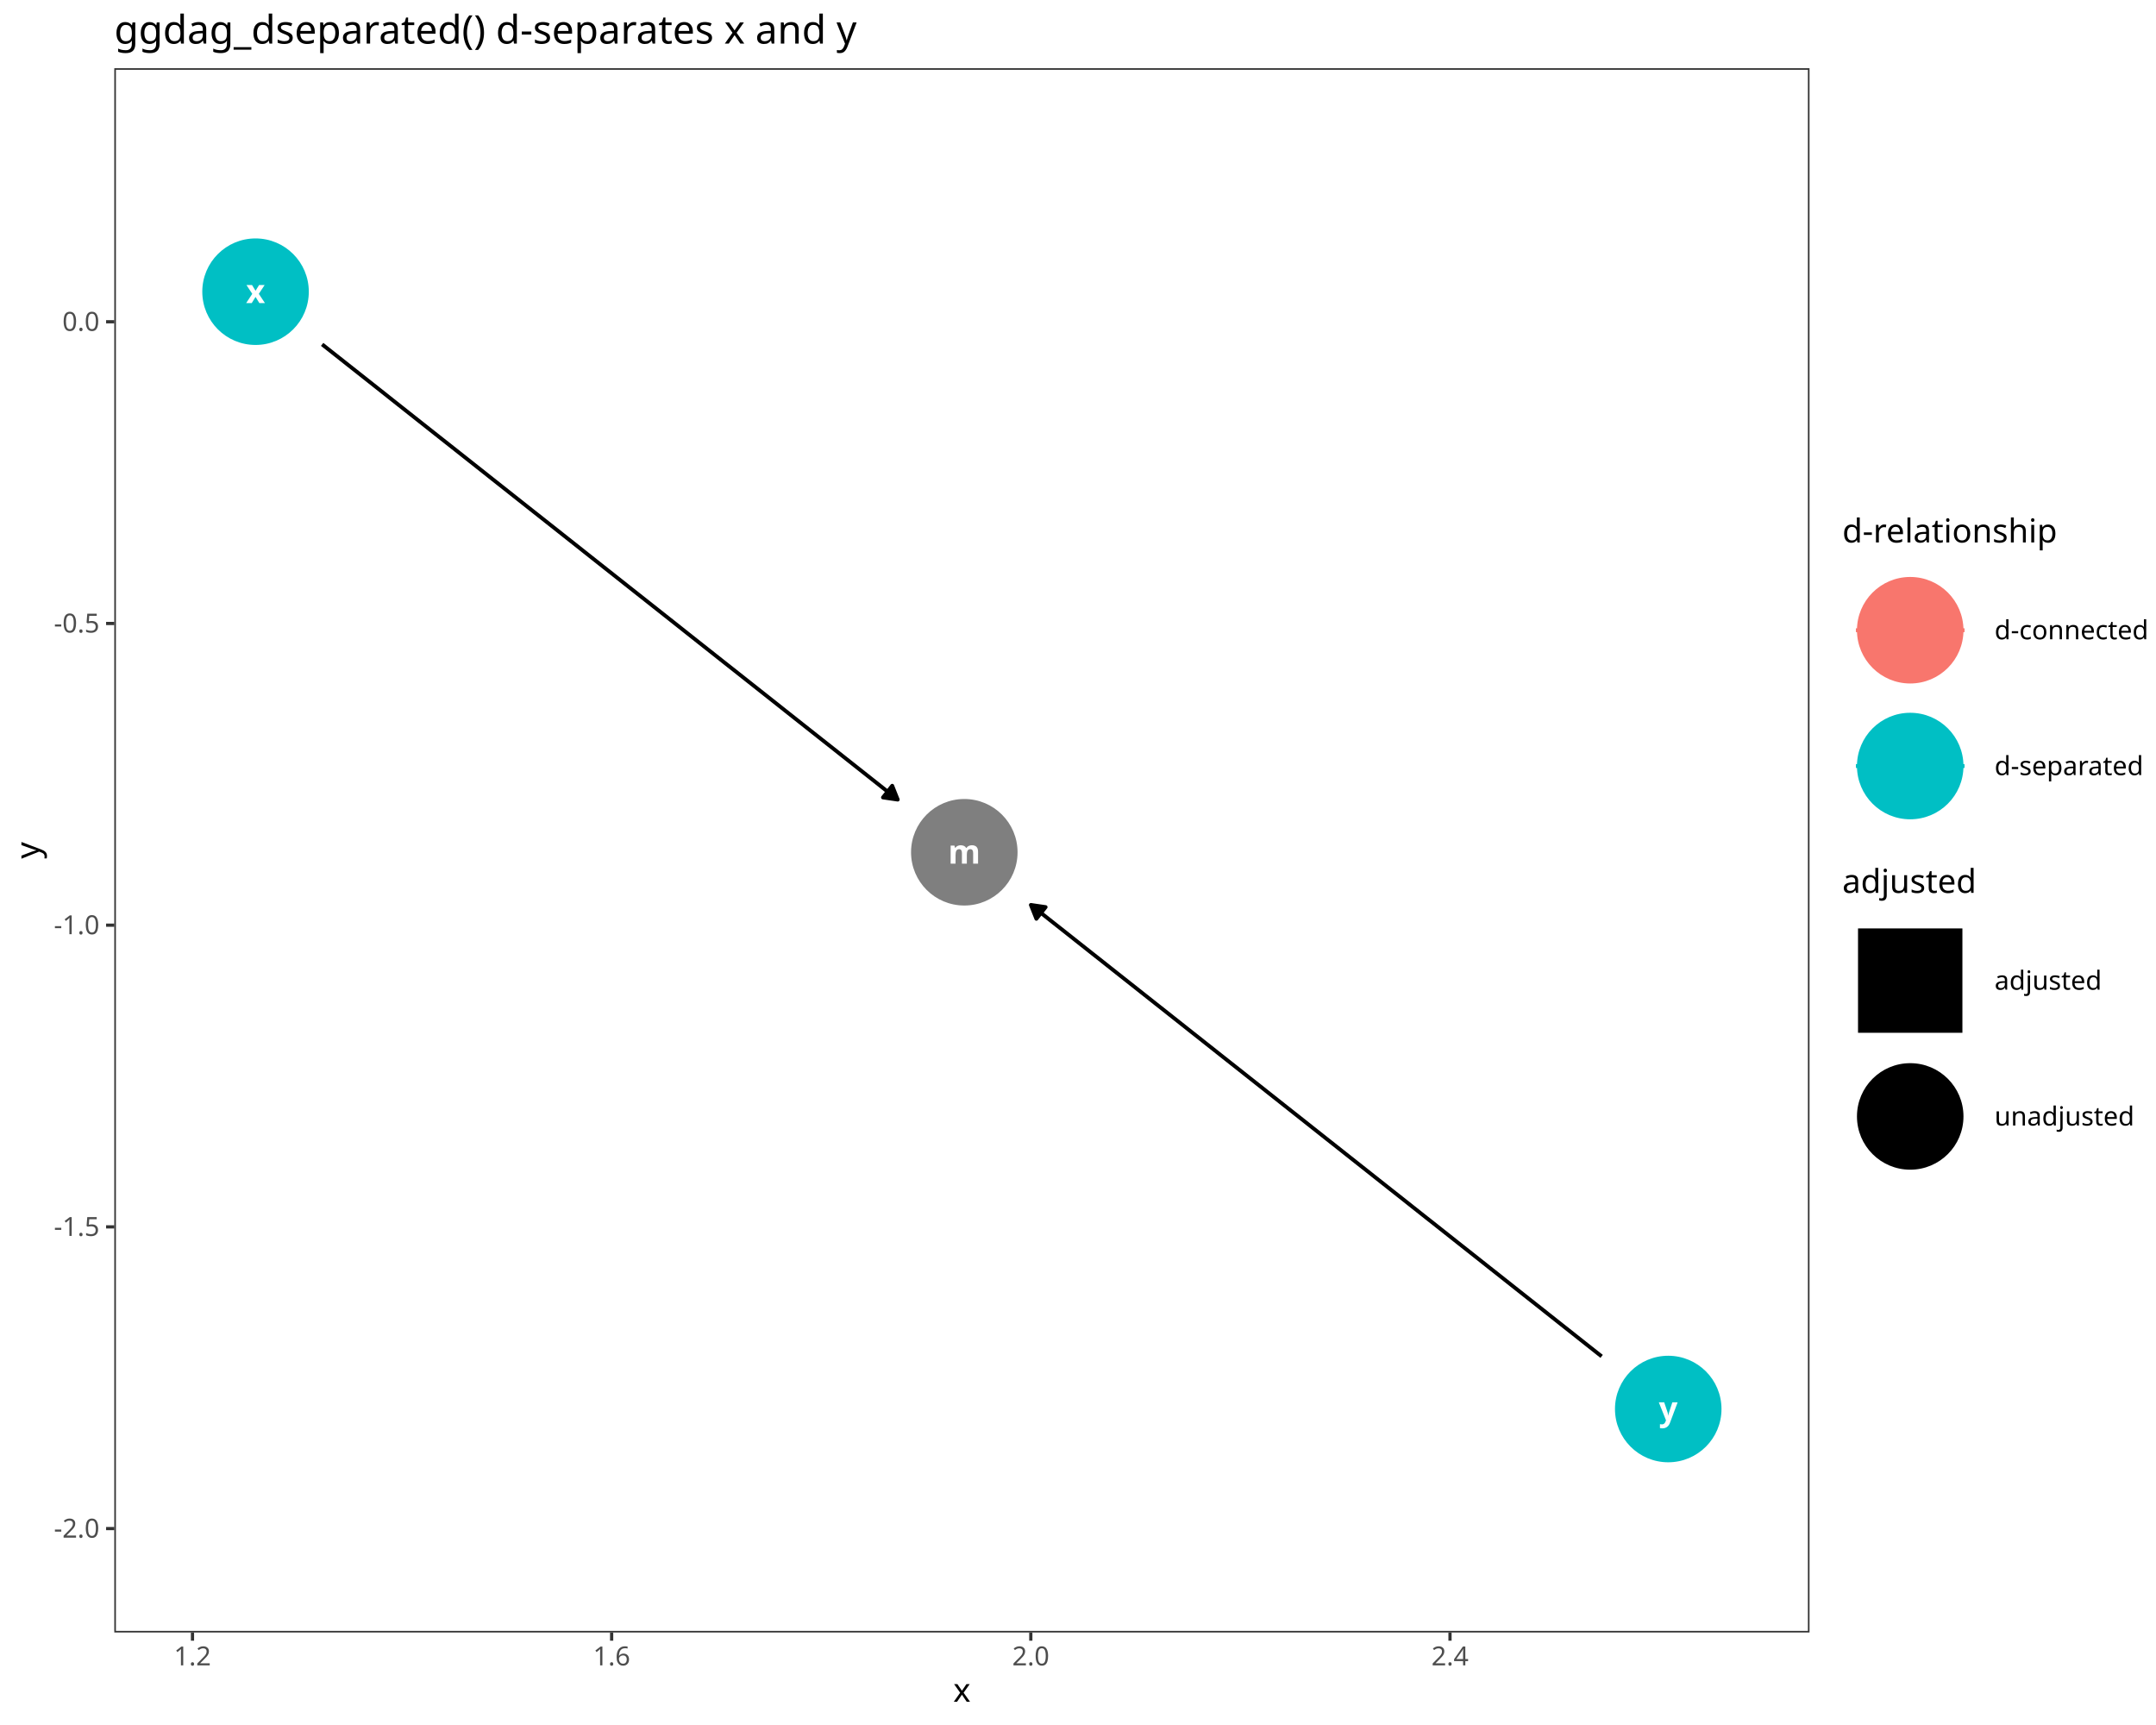
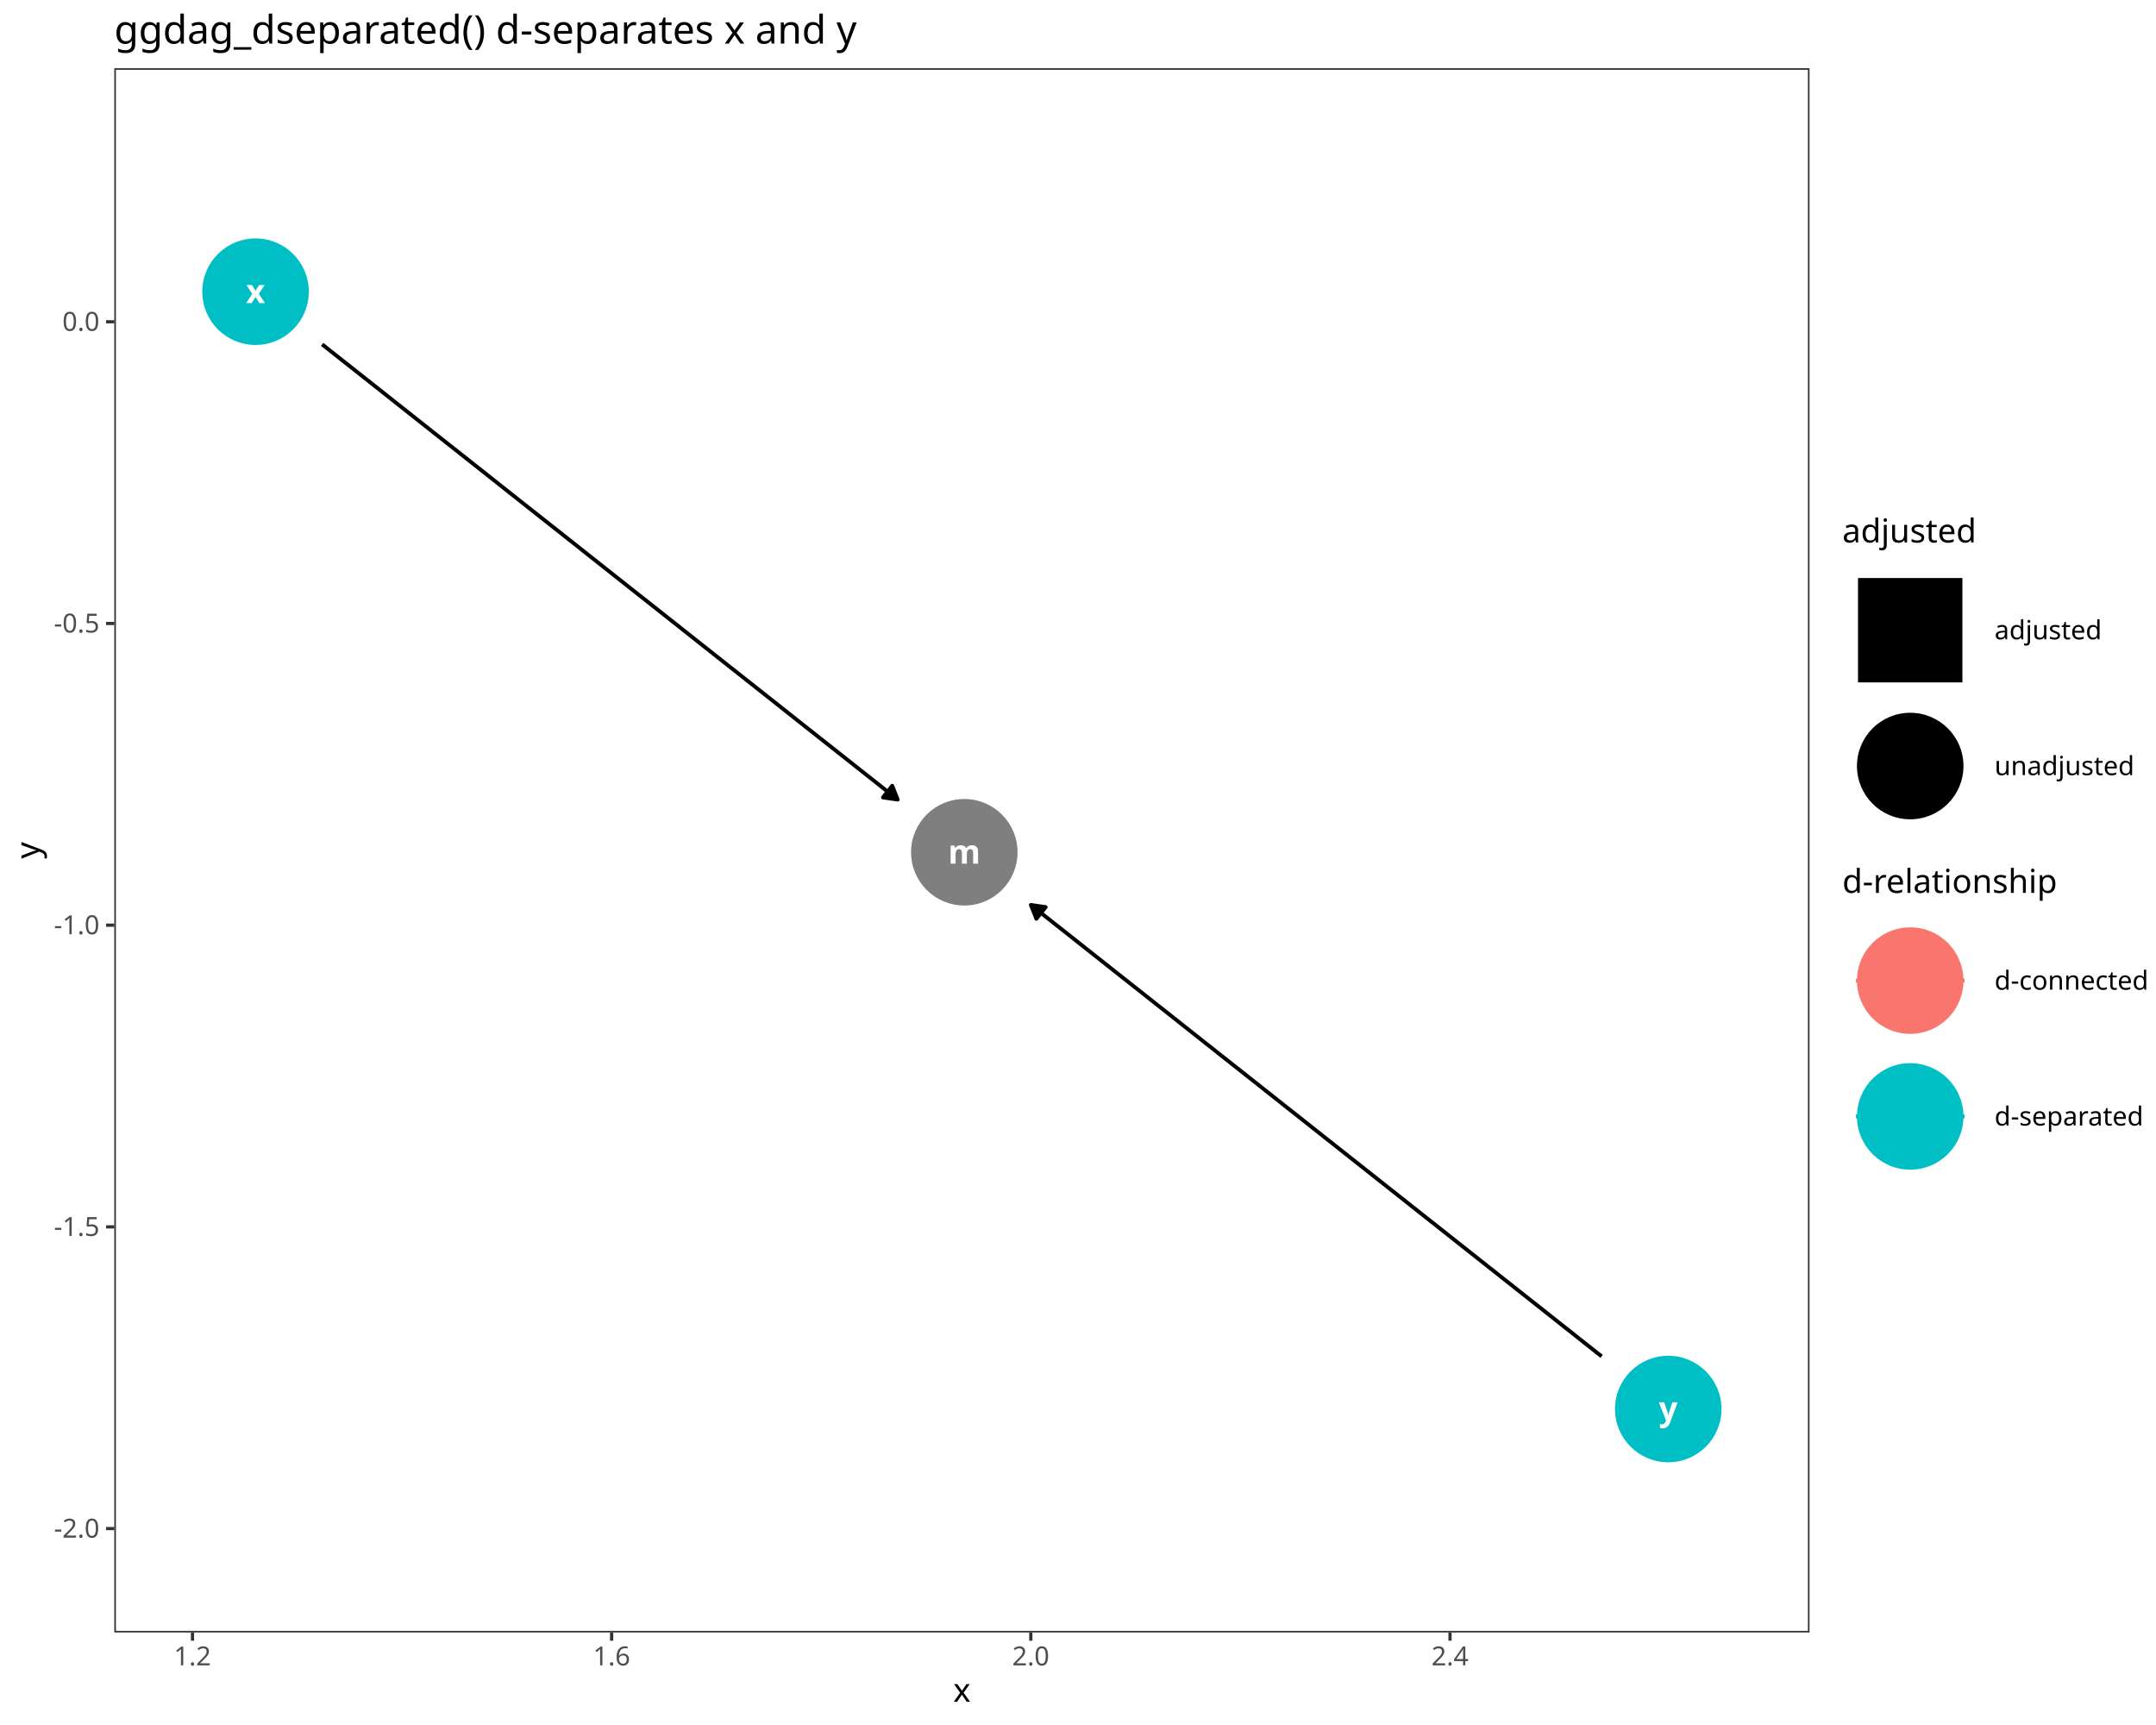
<svg xmlns="http://www.w3.org/2000/svg" class="svglite" data-engine-version="2.0" width="720.00pt" height="576.00pt" viewBox="0 0 720.00 576.00">
  <defs>
    <style type="text/css">
    .svglite line, .svglite polyline, .svglite polygon, .svglite path, .svglite rect, .svglite circle {
      fill: none;
      stroke: #000000;
      stroke-linecap: round;
      stroke-linejoin: round;
      stroke-miterlimit: 10.00;
    }
  </style>
  </defs>
  <rect width="100%" height="100%" style="stroke: none; fill: #FFFFFF;" />
  <defs>
    <clipPath id="cpMC4wMHw3MjAuMDB8MC4wMHw1NzYuMDA=">
      <rect x="0.00" y="0.00" width="720.00" height="576.00" />
    </clipPath>
  </defs>
  <g clip-path="url(#cpMC4wMHw3MjAuMDB8MC4wMHw1NzYuMDA=)">
    <rect x="0.00" y="0.00" width="720.00" height="576.00" style="stroke-width: 1.07; stroke: #FFFFFF; fill: #FFFFFF;" />
  </g>
  <defs>
    <clipPath id="cpMzguMTd8NjA0LjI4fDIyLjc4fDU0NS4xMQ==">
      <rect x="38.17" y="22.78" width="566.12" height="522.33" />
    </clipPath>
  </defs>
  <g clip-path="url(#cpMzguMTd8NjA0LjI4fDIyLjc4fDU0NS4xMQ==)">
    <rect x="38.17" y="22.78" width="566.12" height="522.33" style="stroke-width: 1.07; stroke: none; fill: #FFFFFF;" />
    <polyline points="107.58,114.99 109.25,116.31 111.64,118.20 114.03,120.09 116.42,121.98 118.82,123.87 121.21,125.76 123.60,127.65 125.99,129.54 128.38,131.43 130.77,133.33 133.16,135.22 135.55,137.11 137.94,139.00 140.33,140.89 142.72,142.78 145.11,144.67 147.50,146.56 149.90,148.45 152.29,150.34 154.68,152.23 157.07,154.12 159.46,156.01 161.85,157.90 164.24,159.80 166.63,161.69 169.02,163.58 171.41,165.47 173.80,167.36 176.19,169.25 178.58,171.14 180.98,173.03 183.37,174.92 185.76,176.81 188.15,178.70 190.54,180.59 192.93,182.48 195.32,184.38 197.71,186.27 200.10,188.16 202.49,190.05 204.88,191.94 207.27,193.83 209.66,195.72 212.05,197.61 214.45,199.50 216.84,201.39 219.23,203.28 221.62,205.17 224.01,207.06 226.40,208.95 228.79,210.85 231.18,212.74 233.57,214.63 235.96,216.52 238.35,218.41 240.74,220.30 243.13,222.19 245.53,224.08 247.92,225.97 250.31,227.86 252.70,229.75 255.09,231.64 257.48,233.53 259.87,235.42 262.26,237.32 264.65,239.21 267.04,241.10 269.43,242.99 271.82,244.88 274.21,246.77 276.61,248.66 279.00,250.55 281.39,252.44 283.78,254.33 286.17,256.22 288.56,258.11 290.95,260.00 293.34,261.89 295.73,263.79 298.12,265.68 299.80,267.00 " style="stroke-width: 1.28; stroke-linecap: butt;" />
    <polygon points="294.87,266.28 299.80,267.00 297.96,262.37 " style="stroke-width: 1.28; stroke-linecap: butt; fill: #000000;" />
    <polyline points="534.87,452.91 533.36,451.72 530.99,449.84 528.61,447.96 526.24,446.08 523.86,444.20 521.49,442.33 519.12,440.45 516.74,438.57 514.37,436.69 511.99,434.81 509.62,432.94 507.24,431.06 504.87,429.18 502.49,427.30 500.12,425.42 497.74,423.55 495.37,421.67 493.00,419.79 490.62,417.91 488.25,416.04 485.87,414.16 483.50,412.28 481.12,410.40 478.75,408.52 476.37,406.65 474.00,404.77 471.62,402.89 469.25,401.01 466.88,399.13 464.50,397.26 462.13,395.38 459.75,393.50 457.38,391.62 455.00,389.74 452.63,387.87 450.25,385.99 447.88,384.11 445.50,382.23 443.13,380.36 440.76,378.48 438.38,376.60 436.01,374.72 433.63,372.84 431.26,370.97 428.88,369.09 426.51,367.21 424.13,365.33 421.76,363.45 419.39,361.58 417.01,359.70 414.64,357.82 412.26,355.94 409.89,354.07 407.51,352.19 405.14,350.31 402.76,348.43 400.39,346.55 398.01,344.68 395.64,342.80 393.27,340.92 390.89,339.04 388.52,337.16 386.14,335.29 383.77,333.41 381.39,331.53 379.02,329.65 376.64,327.77 374.27,325.90 371.89,324.02 369.52,322.14 367.15,320.26 364.77,318.39 362.40,316.51 360.02,314.63 357.65,312.75 355.27,310.87 352.90,309.00 350.52,307.12 348.15,305.24 345.77,303.36 344.26,302.17 " style="stroke-width: 1.28; stroke-linecap: butt;" />
    <polygon points="349.19,302.89 344.26,302.17 346.10,306.80 " style="stroke-width: 1.28; stroke-linecap: butt; fill: #000000;" />
    <circle cx="322.03" cy="284.58" r="17.43" style="stroke-width: 0.71; stroke: #7F7F7F; fill: #7F7F7F;" />
    <circle cx="85.34" cy="97.40" r="17.43" style="stroke-width: 0.71; stroke: #00BFC4; fill: #00BFC4;" />
    <circle cx="557.11" cy="470.49" r="17.43" style="stroke-width: 0.71; stroke: #00BFC4; fill: #00BFC4;" />
    <text x="322.03" y="288.38" text-anchor="middle" style="font-size: 11.04px; font-weight: bold; fill: #FFFFFF; font-family: sans;" textLength="9.20px" lengthAdjust="spacingAndGlyphs">m</text>
    <text x="85.34" y="101.20" text-anchor="middle" style="font-size: 11.04px; font-weight: bold; fill: #FFFFFF; font-family: sans;" textLength="5.52px" lengthAdjust="spacingAndGlyphs">x</text>
    <text x="557.11" y="474.29" text-anchor="middle" style="font-size: 11.04px; font-weight: bold; fill: #FFFFFF; font-family: sans;" textLength="5.52px" lengthAdjust="spacingAndGlyphs">y</text>
    <rect x="38.17" y="22.78" width="566.12" height="522.33" style="stroke-width: 1.07; stroke: #333333;" />
  </g>
  <g clip-path="url(#cpMC4wMHw3MjAuMDB8MC4wMHw1NzYuMDA=)">
    <text x="33.24" y="513.44" text-anchor="end" style="font-size: 8.80px; fill: #4D4D4D; font-family: sans;" textLength="15.16px" lengthAdjust="spacingAndGlyphs">-2.0</text>
    <text x="33.24" y="412.69" text-anchor="end" style="font-size: 8.80px; fill: #4D4D4D; font-family: sans;" textLength="15.16px" lengthAdjust="spacingAndGlyphs">-1.5</text>
    <text x="33.24" y="311.95" text-anchor="end" style="font-size: 8.80px; fill: #4D4D4D; font-family: sans;" textLength="15.16px" lengthAdjust="spacingAndGlyphs">-1.0</text>
    <text x="33.24" y="211.21" text-anchor="end" style="font-size: 8.80px; fill: #4D4D4D; font-family: sans;" textLength="15.16px" lengthAdjust="spacingAndGlyphs">-0.5</text>
    <text x="33.24" y="110.47" text-anchor="end" style="font-size: 8.80px; fill: #4D4D4D; font-family: sans;" textLength="12.23px" lengthAdjust="spacingAndGlyphs">0.0</text>
    <polyline points="35.43,510.41 38.17,510.41 " style="stroke-width: 1.07; stroke: #333333; stroke-linecap: butt;" />
    <polyline points="35.43,409.67 38.17,409.67 " style="stroke-width: 1.07; stroke: #333333; stroke-linecap: butt;" />
    <polyline points="35.43,308.93 38.17,308.93 " style="stroke-width: 1.07; stroke: #333333; stroke-linecap: butt;" />
    <polyline points="35.43,208.19 38.17,208.19 " style="stroke-width: 1.07; stroke: #333333; stroke-linecap: butt;" />
    <polyline points="35.43,107.44 38.17,107.44 " style="stroke-width: 1.07; stroke: #333333; stroke-linecap: butt;" />
    <polyline points="64.28,547.85 64.28,545.11 " style="stroke-width: 1.07; stroke: #333333; stroke-linecap: butt;" />
    <polyline points="204.26,547.85 204.26,545.11 " style="stroke-width: 1.07; stroke: #333333; stroke-linecap: butt;" />
    <polyline points="344.24,547.85 344.24,545.11 " style="stroke-width: 1.07; stroke: #333333; stroke-linecap: butt;" />
    <polyline points="484.23,547.85 484.23,545.11 " style="stroke-width: 1.07; stroke: #333333; stroke-linecap: butt;" />
    <text x="64.28" y="556.10" text-anchor="middle" style="font-size: 8.80px; fill: #4D4D4D; font-family: sans;" textLength="12.23px" lengthAdjust="spacingAndGlyphs">1.2</text>
    <text x="204.26" y="556.10" text-anchor="middle" style="font-size: 8.80px; fill: #4D4D4D; font-family: sans;" textLength="12.23px" lengthAdjust="spacingAndGlyphs">1.6</text>
    <text x="344.24" y="556.10" text-anchor="middle" style="font-size: 8.80px; fill: #4D4D4D; font-family: sans;" textLength="12.23px" lengthAdjust="spacingAndGlyphs">2.0</text>
    <text x="484.23" y="556.10" text-anchor="middle" style="font-size: 8.80px; fill: #4D4D4D; font-family: sans;" textLength="12.23px" lengthAdjust="spacingAndGlyphs">2.4</text>
    <text x="321.23" y="568.24" text-anchor="middle" style="font-size: 11.00px; font-family: sans;" textLength="5.50px" lengthAdjust="spacingAndGlyphs">x</text>
    <text transform="translate(13.05,283.95) rotate(-90)" text-anchor="middle" style="font-size: 11.00px; font-family: sans;" textLength="5.50px" lengthAdjust="spacingAndGlyphs">y</text>
-     <rect x="615.24" y="172.43" width="99.28" height="106.04" style="stroke-width: 1.07; stroke: none; fill: #FFFFFF;" />
-     <text x="615.24" y="181.14" style="font-size: 11.00px; font-family: sans;" textLength="66.04px" lengthAdjust="spacingAndGlyphs">d-relationship</text>
+     <rect x="615.24" y="172.43" width="93.90" height="106.04" style="stroke-width: 1.07; stroke: none; fill: #FFFFFF;" />
+     <text x="615.24" y="181.14" style="font-size: 11.00px; font-family: sans;" textLength="41.59px" lengthAdjust="spacingAndGlyphs">adjusted</text>
    <rect x="615.24" y="187.76" width="45.35" height="45.35" style="stroke-width: 1.07; stroke: none; fill: #FFFFFF;" />
-     <line x1="619.78" y1="210.44" x2="656.06" y2="210.44" style="stroke-width: 1.28; stroke: #F8766D; stroke-linecap: butt;" />
-     <circle cx="637.92" cy="210.44" r="17.43" style="stroke-width: 0.71; stroke: #F8766D; fill: #F8766D;" />
+     <polygon points="620.49,227.86 655.35,227.86 655.35,193.01 620.49,193.01 " style="stroke-width: 0.71; stroke: none; fill: #000000;" />
    <rect x="615.24" y="233.11" width="45.35" height="45.35" style="stroke-width: 1.07; stroke: none; fill: #FFFFFF;" />
-     <line x1="619.78" y1="255.79" x2="656.06" y2="255.79" style="stroke-width: 1.28; stroke: #00BFC4; stroke-linecap: butt;" />
-     <circle cx="637.92" cy="255.79" r="17.43" style="stroke-width: 0.71; stroke: #00BFC4; fill: #00BFC4;" />
-     <text x="666.08" y="213.47" style="font-size: 8.80px; font-family: sans;" textLength="48.44px" lengthAdjust="spacingAndGlyphs">d-connected</text>
-     <text x="666.08" y="258.82" style="font-size: 8.80px; font-family: sans;" textLength="46.97px" lengthAdjust="spacingAndGlyphs">d-separated</text>
-     <rect x="615.24" y="289.43" width="93.90" height="106.04" style="stroke-width: 1.07; stroke: none; fill: #FFFFFF;" />
-     <text x="615.24" y="298.14" style="font-size: 11.00px; font-family: sans;" textLength="41.59px" lengthAdjust="spacingAndGlyphs">adjusted</text>
+     <circle cx="637.92" cy="255.79" r="17.43" style="stroke-width: 0.71; fill: #000000;" />
+     <text x="666.08" y="213.47" style="font-size: 8.80px; font-family: sans;" textLength="33.27px" lengthAdjust="spacingAndGlyphs">adjusted</text>
+     <text x="666.08" y="258.82" style="font-size: 8.80px; font-family: sans;" textLength="43.06px" lengthAdjust="spacingAndGlyphs">unadjusted</text>
+     <rect x="615.24" y="289.43" width="99.28" height="106.04" style="stroke-width: 1.07; stroke: none; fill: #FFFFFF;" />
+     <text x="615.24" y="298.14" style="font-size: 11.00px; font-family: sans;" textLength="66.04px" lengthAdjust="spacingAndGlyphs">d-relationship</text>
    <rect x="615.24" y="304.76" width="45.35" height="45.35" style="stroke-width: 1.07; stroke: none; fill: #FFFFFF;" />
-     <polygon points="620.49,344.86 655.35,344.86 655.35,310.01 620.49,310.01 " style="stroke-width: 0.71; stroke: none; fill: #000000;" />
+     <line x1="619.78" y1="327.44" x2="656.06" y2="327.44" style="stroke-width: 1.28; stroke: #F8766D; stroke-linecap: butt;" />
+     <circle cx="637.92" cy="327.44" r="17.43" style="stroke-width: 0.71; stroke: #F8766D; fill: #F8766D;" />
    <rect x="615.24" y="350.12" width="45.35" height="45.35" style="stroke-width: 1.07; stroke: none; fill: #FFFFFF;" />
-     <circle cx="637.92" cy="372.79" r="17.43" style="stroke-width: 0.71; fill: #000000;" />
-     <text x="666.08" y="330.47" style="font-size: 8.80px; font-family: sans;" textLength="33.27px" lengthAdjust="spacingAndGlyphs">adjusted</text>
-     <text x="666.08" y="375.82" style="font-size: 8.80px; font-family: sans;" textLength="43.06px" lengthAdjust="spacingAndGlyphs">unadjusted</text>
+     <line x1="619.78" y1="372.79" x2="656.06" y2="372.79" style="stroke-width: 1.28; stroke: #00BFC4; stroke-linecap: butt;" />
+     <circle cx="637.92" cy="372.79" r="17.43" style="stroke-width: 0.71; stroke: #00BFC4; fill: #00BFC4;" />
+     <text x="666.08" y="330.47" style="font-size: 8.80px; font-family: sans;" textLength="48.44px" lengthAdjust="spacingAndGlyphs">d-connected</text>
+     <text x="666.08" y="375.82" style="font-size: 8.80px; font-family: sans;" textLength="46.97px" lengthAdjust="spacingAndGlyphs">d-separated</text>
    <text x="38.17" y="14.56" style="font-size: 13.20px; font-family: sans;" textLength="238.53px" lengthAdjust="spacingAndGlyphs">ggdag_dseparated() d-separates x and y</text>
  </g>
</svg>
